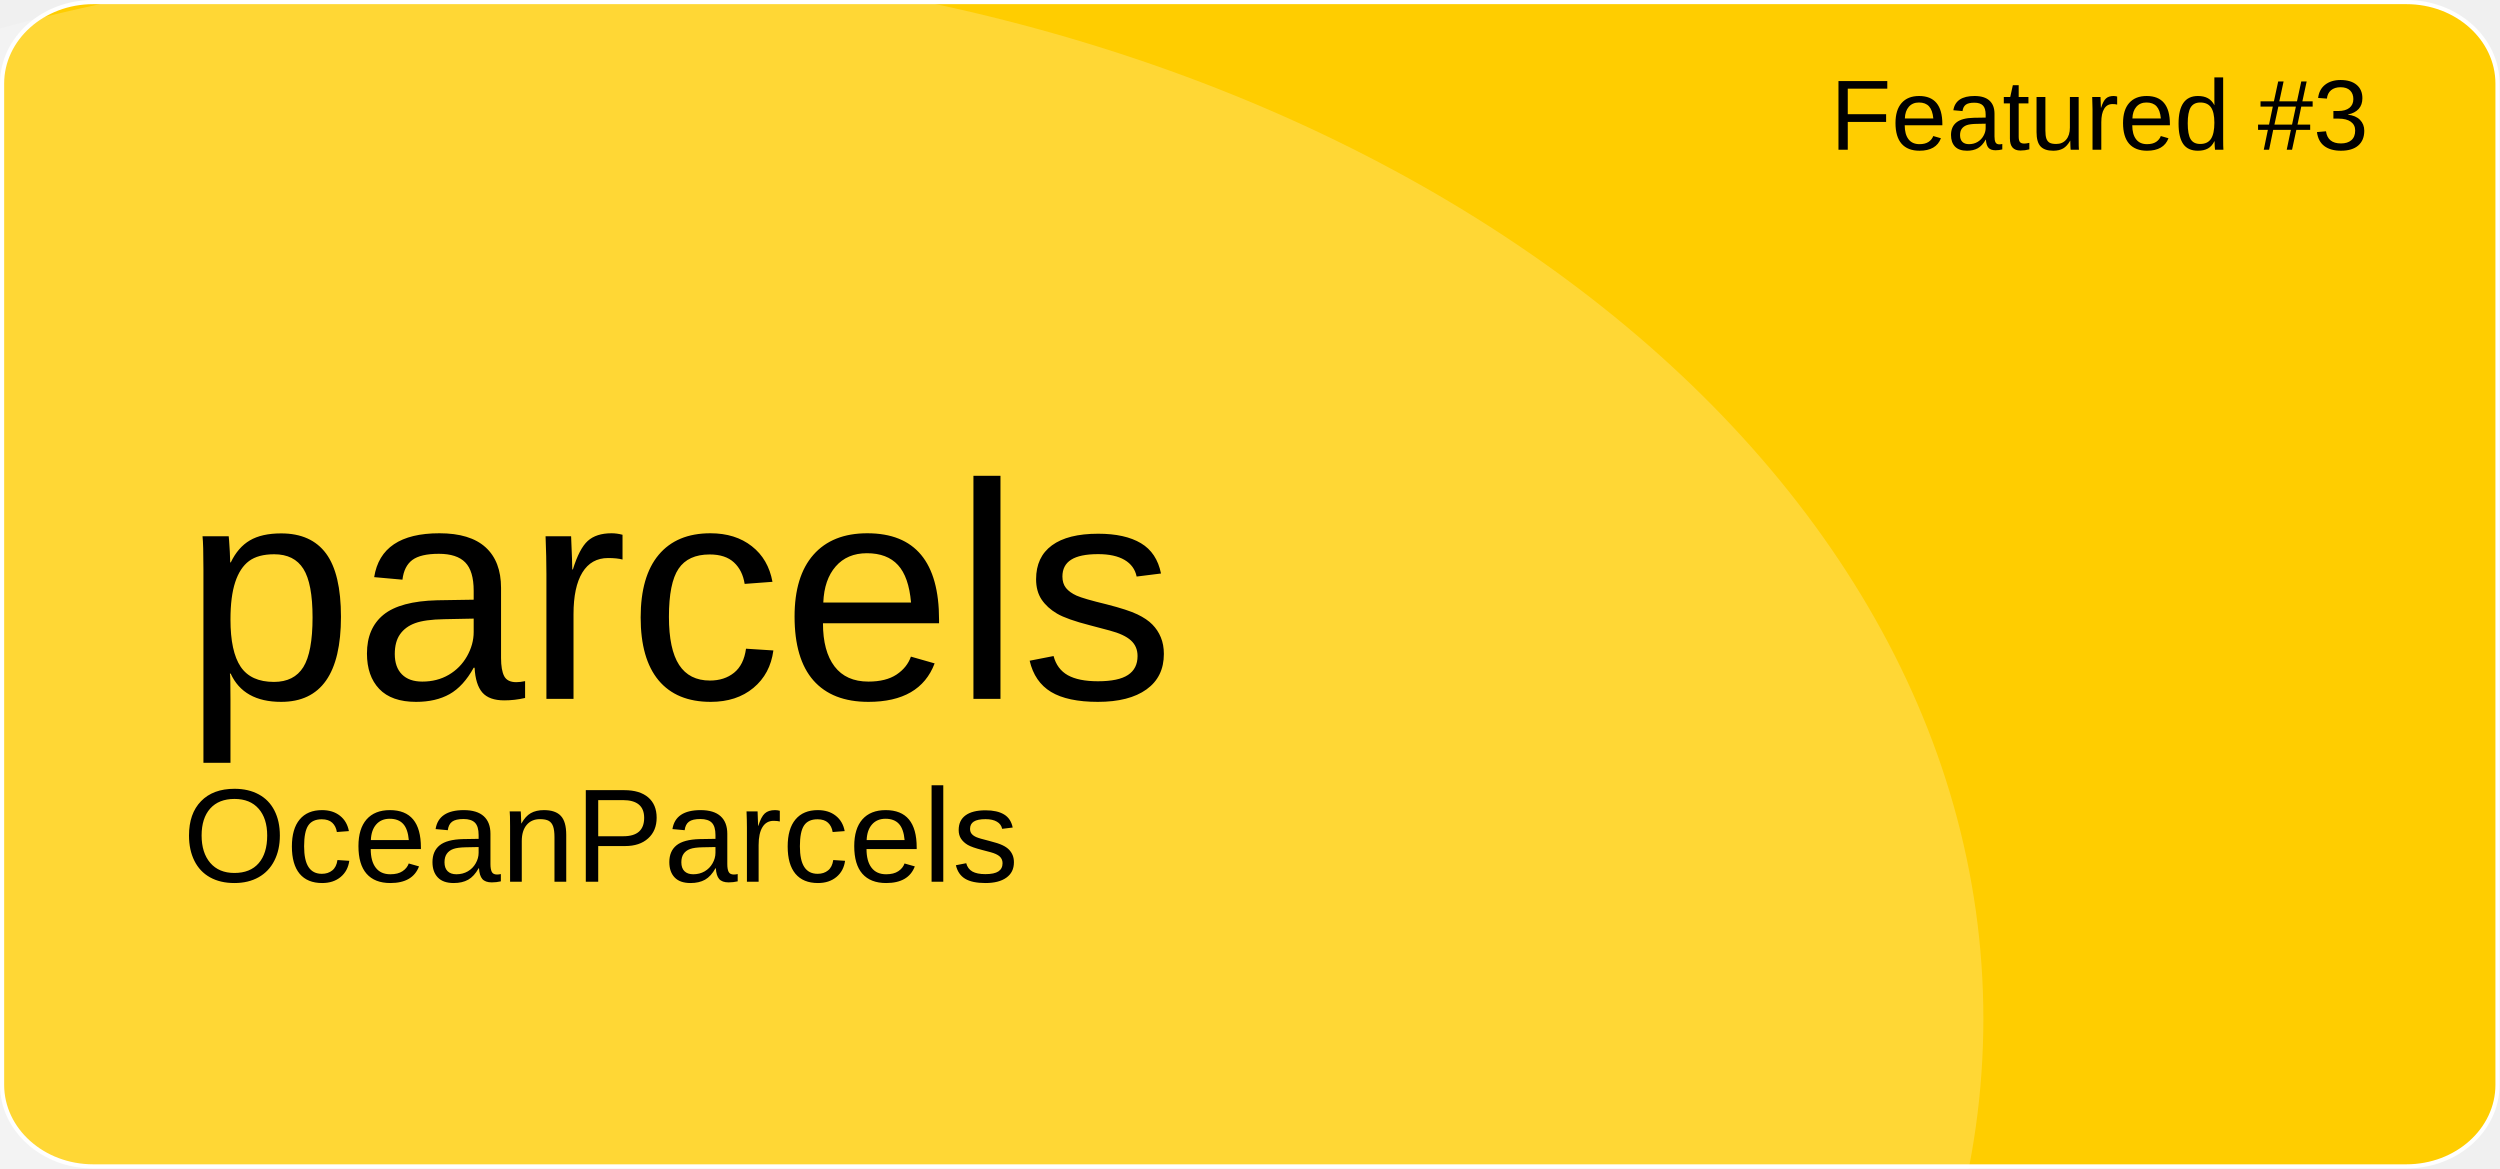
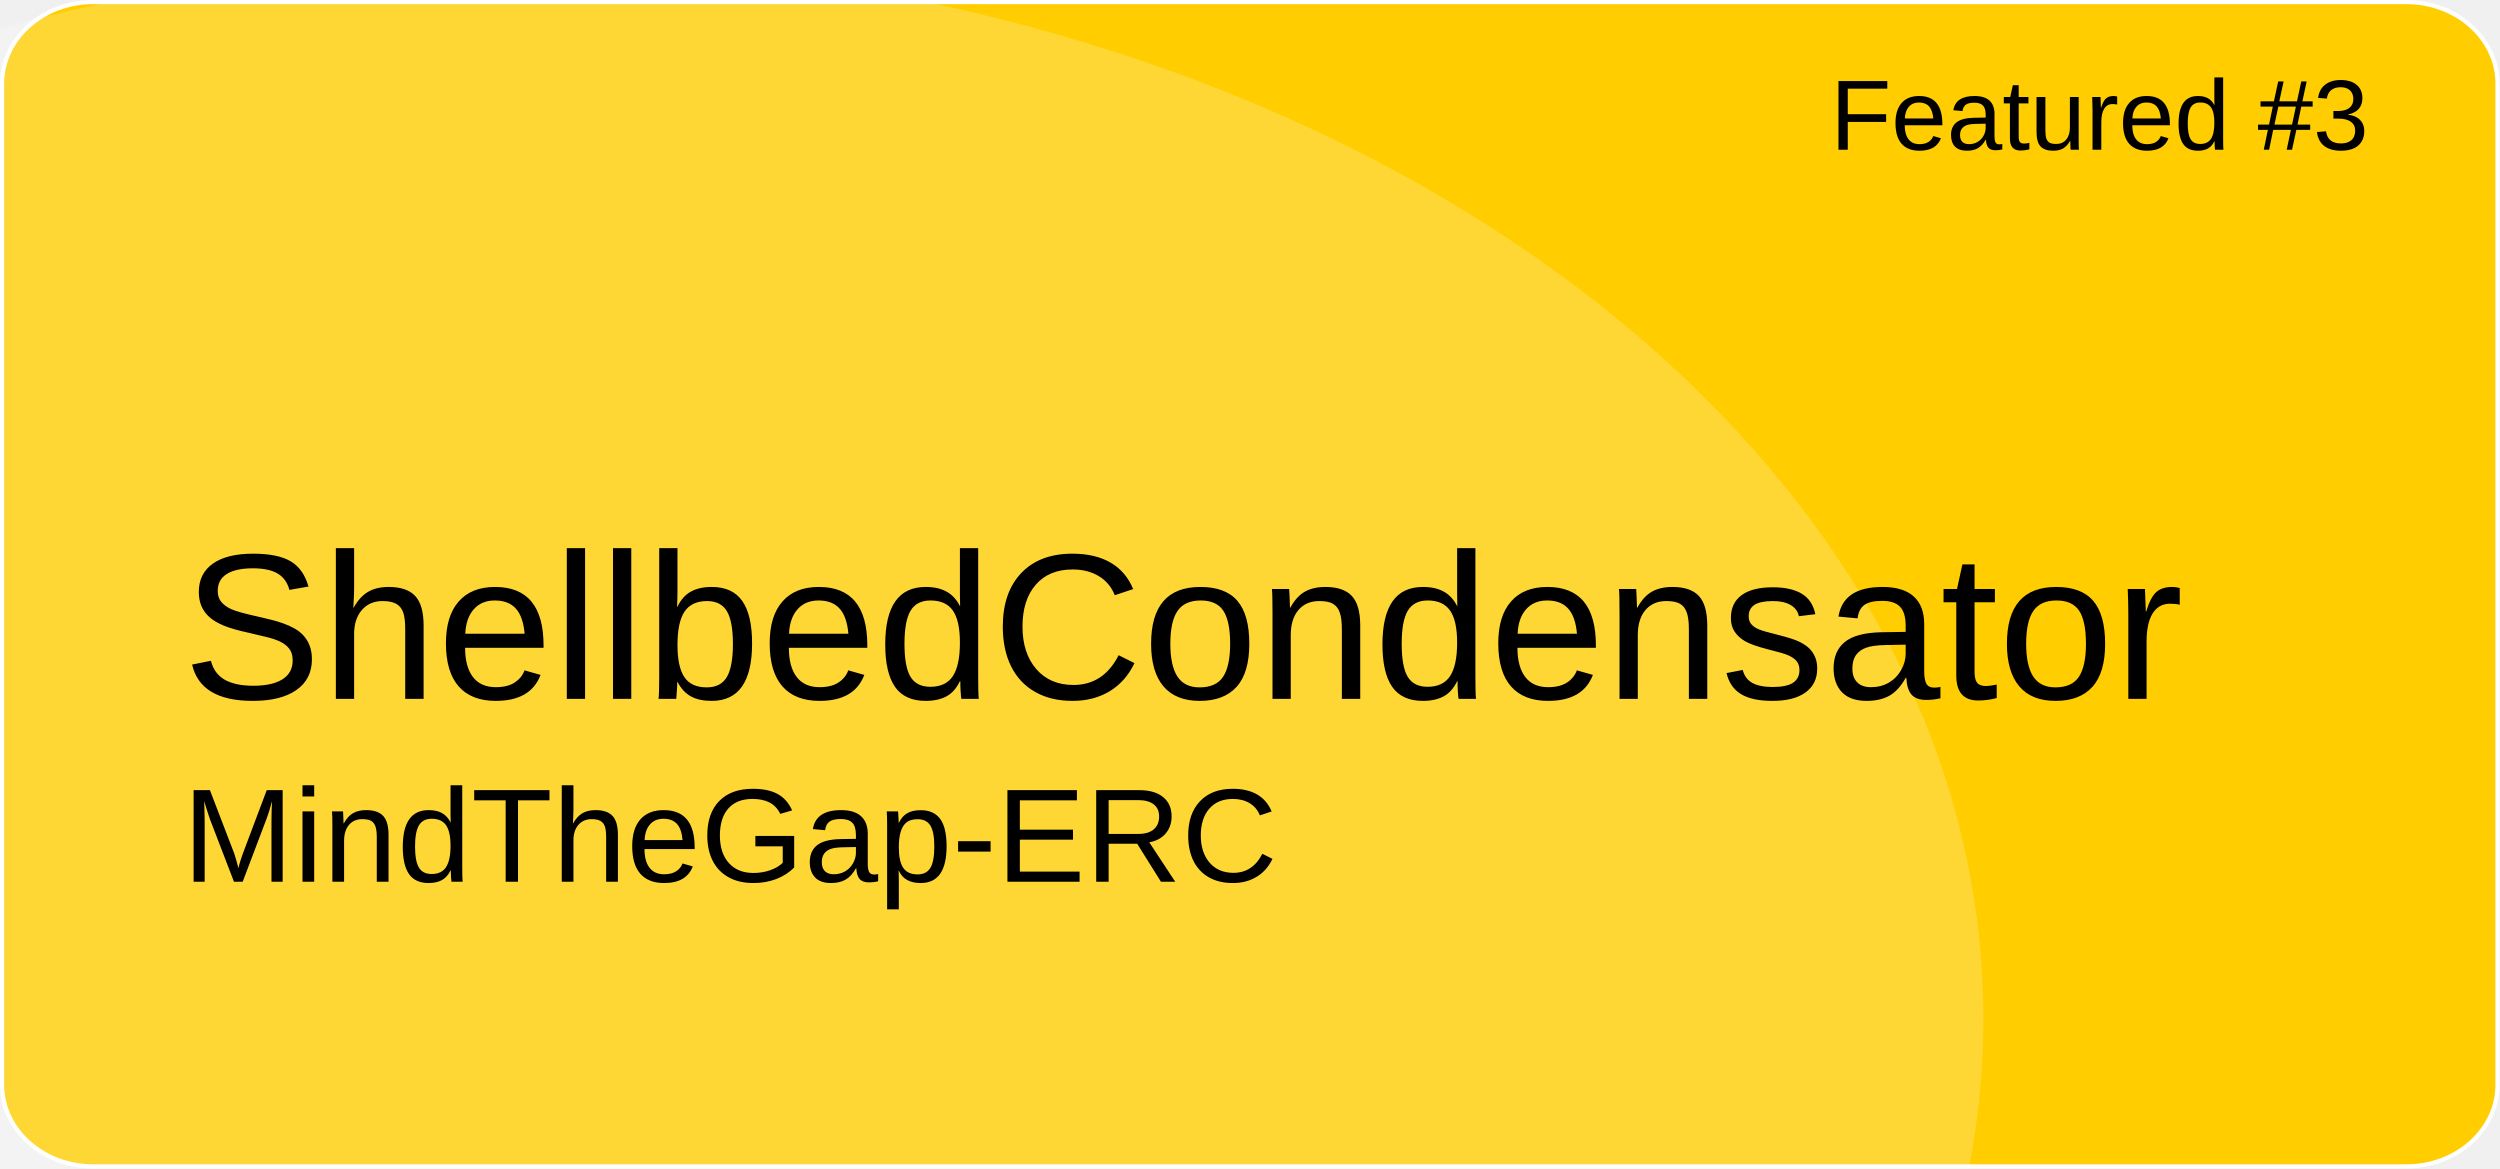
<svg xmlns="http://www.w3.org/2000/svg" version="1.1" id="a" x="0px" y="0px" viewBox="0 0 601 281" style="enable-background:new 0 0 601 281;" xml:space="preserve">
  <style type="text/css">
	.st0{fill:#FFCD00;stroke:#FFFFFF;stroke-miterlimit:10;}
	.st1{opacity:0.21;fill:#FFFFFF;enable-background:new    ;}
	.st2{font-family:'Arial';}
	.st3{font-size:24px;}
- 	.st4{font-size:74px;}
+ 	.st4{font-size:50px;}
	.st5{font-size:32px;}
</style>
  <path id="b" class="st0" d="M22.4,0.5h556.1c12.1,0,21.9,8.8,21.9,19.6v240.7c0,10.8-9.8,19.6-21.9,19.6H22.4  c-12.1,0-21.9-8.8-21.9-19.6V20.1C0.5,9.3,10.3,0.5,22.4,0.5z" />
  <ellipse class="st1" cx="124.5" cy="244.9" rx="352.3" ry="254.4" />
  <text transform="matrix(1 0 0 1 440 36)" class="st2 st3">Featured #3</text>
-   <text transform="matrix(1 0 0 1 43.92 168.01)" class="st2 st4">parcels</text>
-   <text transform="matrix(1 0 0 1 43.92 211.97)" class="st2 st5">OceanParcels</text>
+   <text transform="matrix(1 0 0 1 43.92 168.01)" class="st2 st4">ShellbedCondensator</text>
+   <text transform="matrix(1 0 0 1 43.92 211.97)" class="st2 st5">MindTheGap-ERC</text>
</svg>
